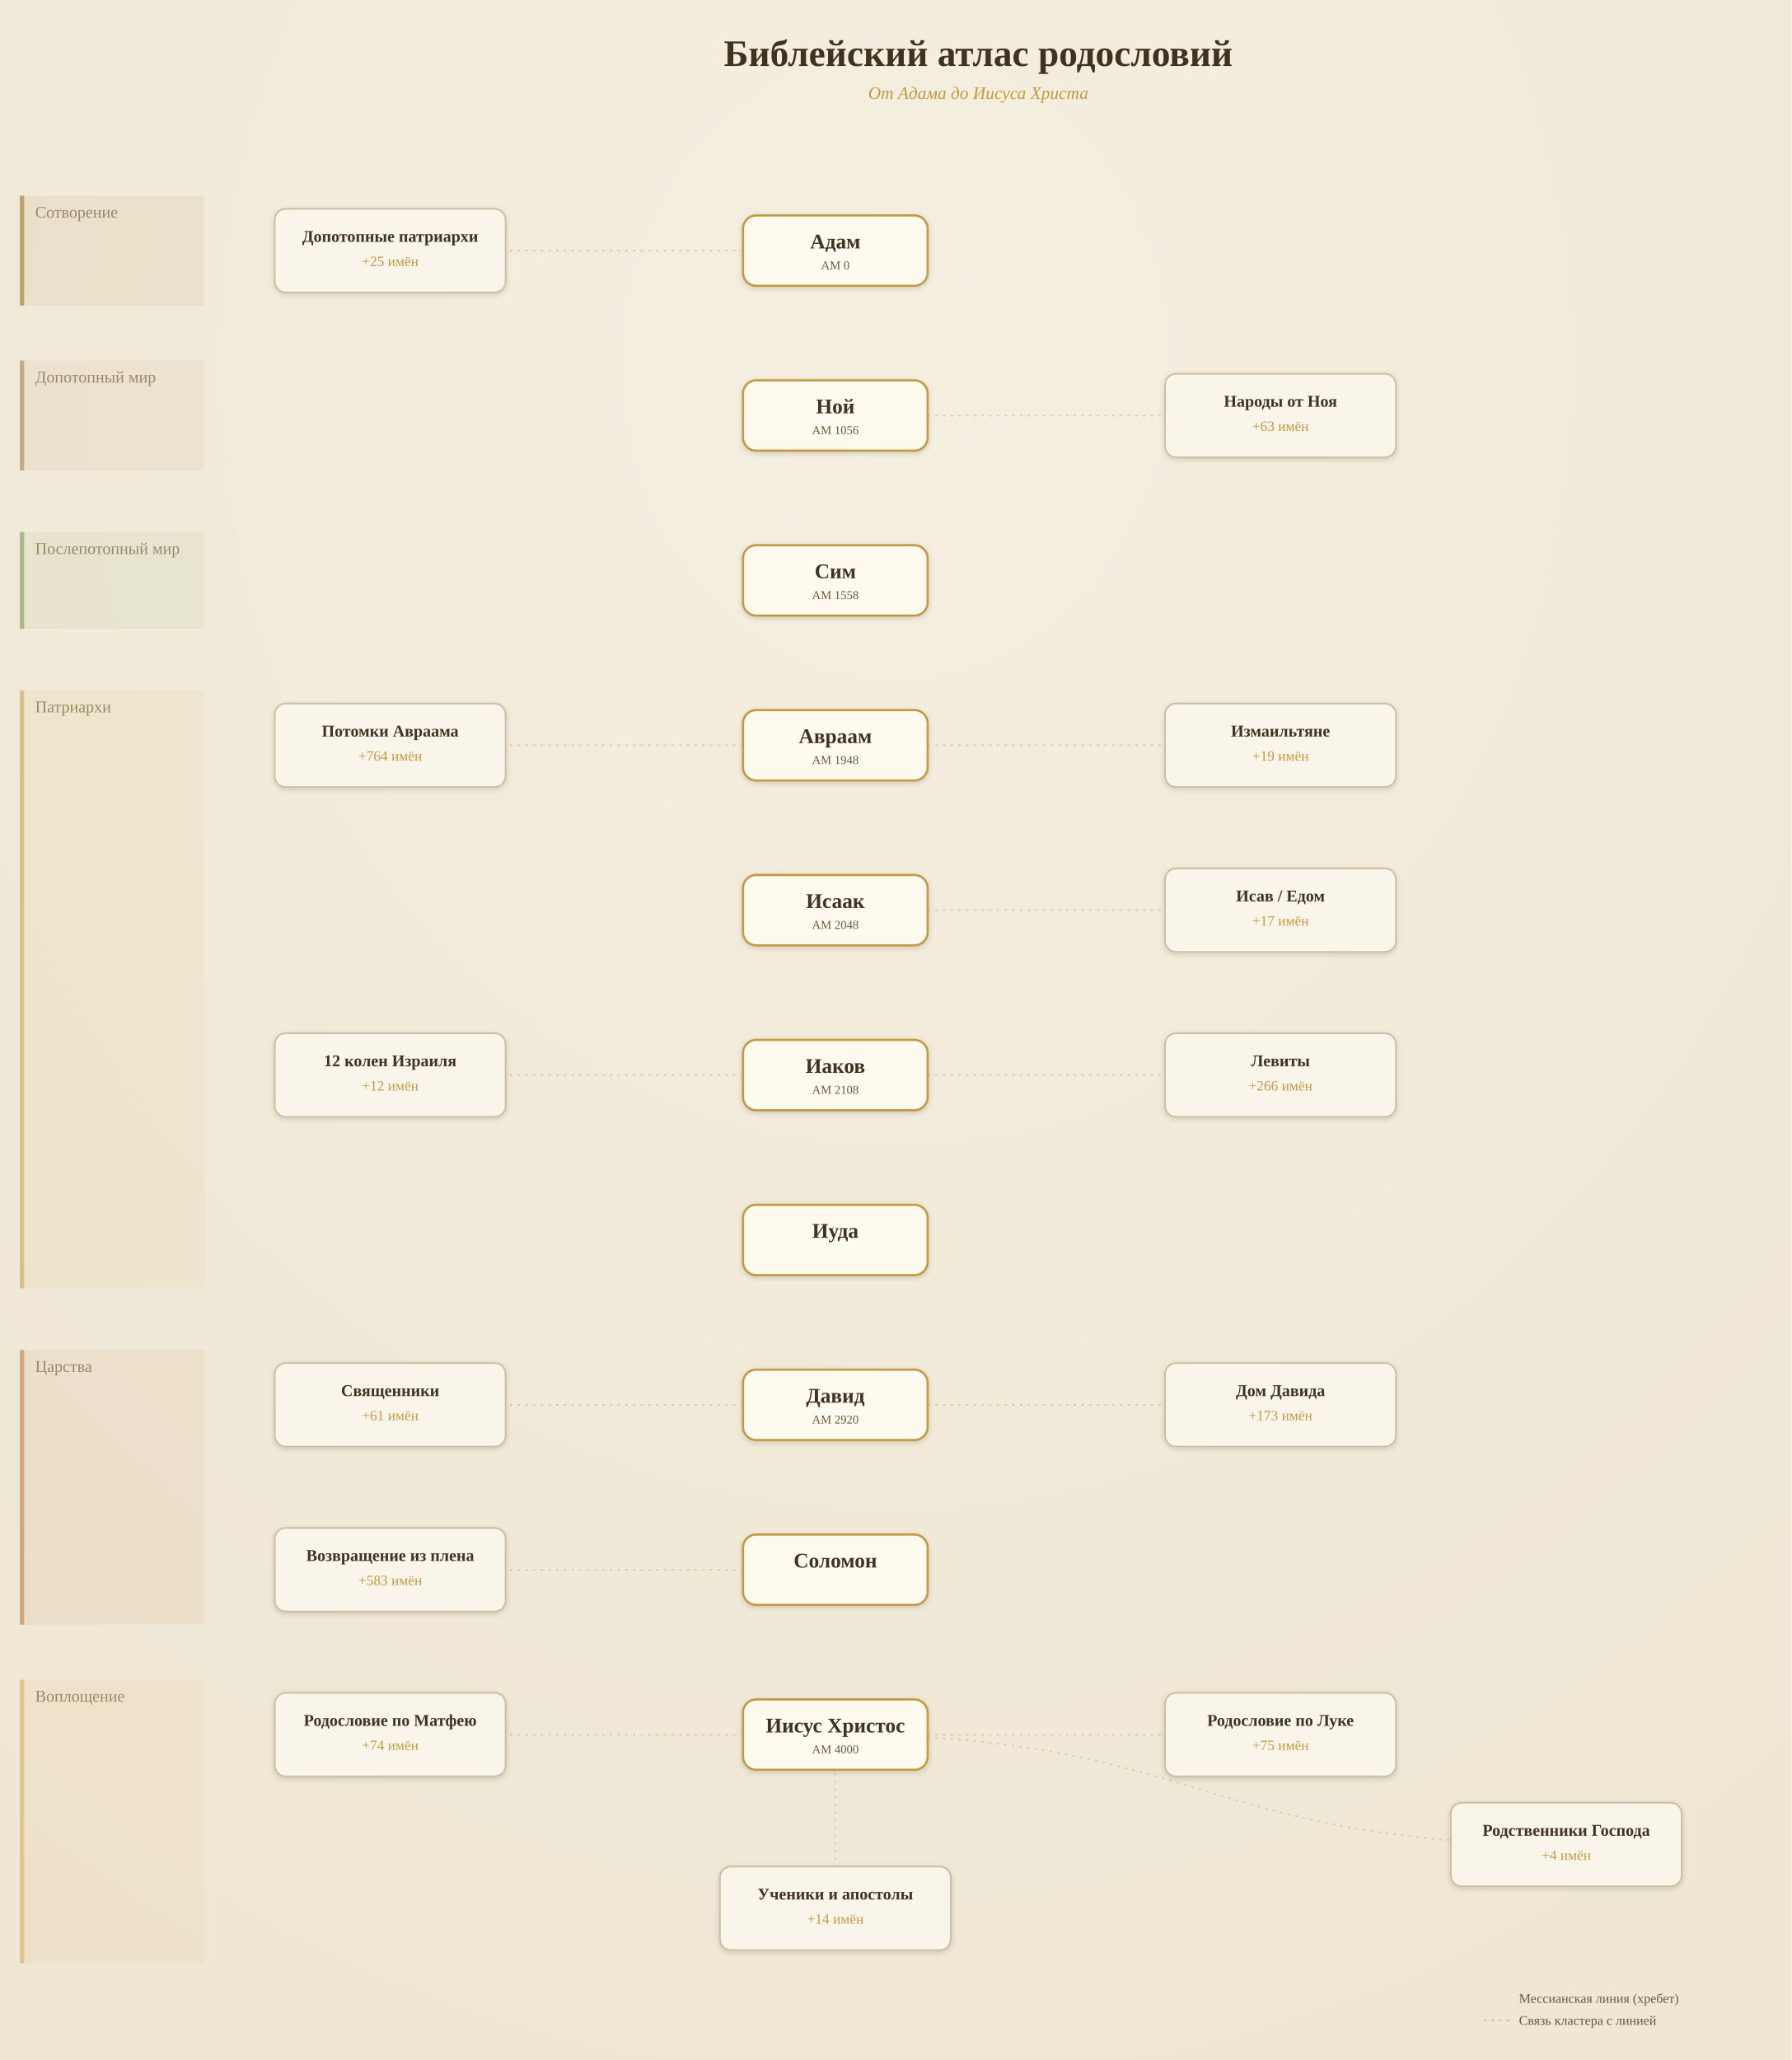
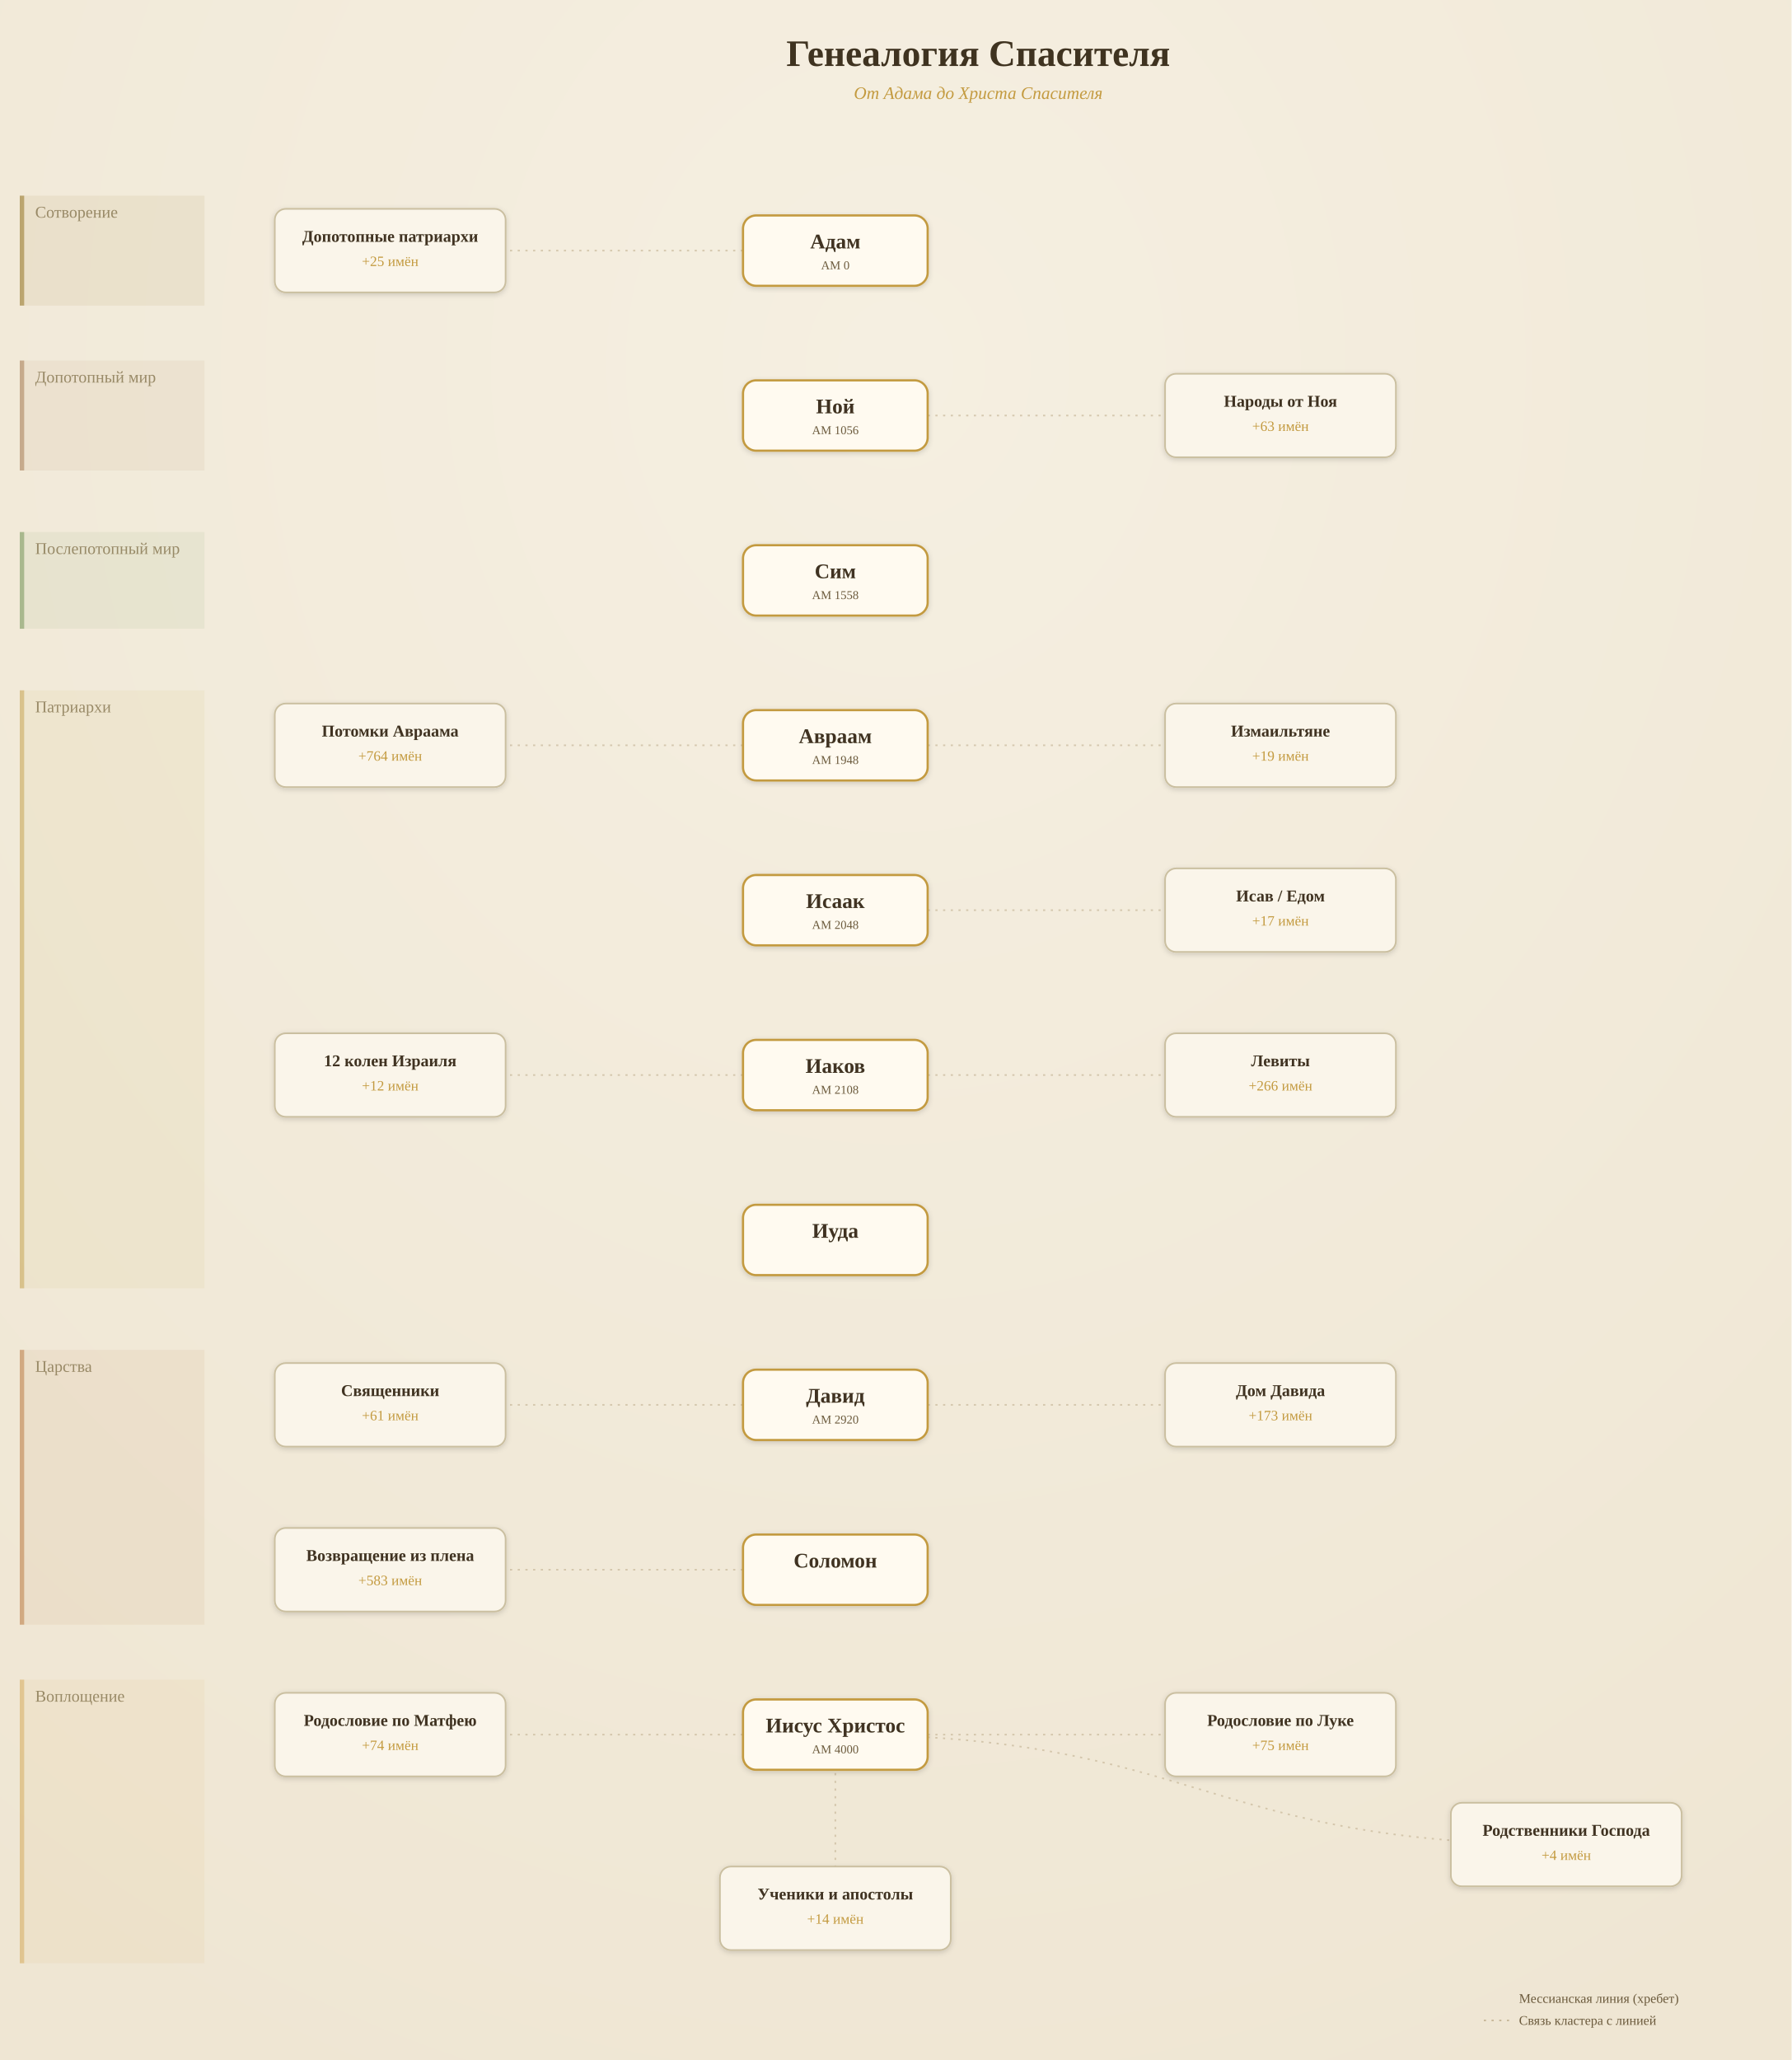
- <svg xmlns="http://www.w3.org/2000/svg" viewBox="-760 -153 1630 1874" width="1630" height="1874" font-family="Georgia, 'Times New Roman', serif" role="img" aria-label="Библейский атлас родословий — обзорная схема L0">
+ <svg xmlns="http://www.w3.org/2000/svg" viewBox="-760 -153 1630 1874" width="1630" height="1874" font-family="Georgia, 'Times New Roman', serif" role="img" aria-label="Генеалогия Спасителя — обзорная схема L0">
  <defs>
    <radialGradient id="parch" cx="50%" cy="18%" r="90%">
      <stop offset="0%" stop-color="#f5efe1" />
      <stop offset="100%" stop-color="#efe6d3" />
    </radialGradient>
    <linearGradient id="goldline" x1="0" y1="0" x2="0" y2="1">
      <stop offset="0%" stop-color="#d8b060" />
      <stop offset="100%" stop-color="#c39a3f" />
    </linearGradient>
    <filter id="soft">
      <feDropShadow dx="0" dy="1.5" stdDeviation="2.2" flood-color="#000" flood-opacity="0.16" />
    </filter>
  </defs>
  <rect x="-760" y="-153" width="1630" height="1874" fill="url(#parch)" />
  <rect x="-742" y="25.0" width="168" height="100.0" fill="#8B6914" opacity="0.08" />
  <rect x="-742" y="25.0" width="4" height="100.0" fill="#8B6914" opacity="0.5" />
  <text x="-728" y="45.0" font-size="15" fill="#8a7a55" opacity="0.85">Сотворение</text>
  <rect x="-742" y="175.0" width="168" height="100.0" fill="#A0734A" opacity="0.08" />
  <rect x="-742" y="175.0" width="4" height="100.0" fill="#A0734A" opacity="0.5" />
  <text x="-728" y="195.0" font-size="15" fill="#8a7a55" opacity="0.85">Допотопный мир</text>
  <rect x="-742" y="331.0" width="168" height="88.0" fill="#6B8E4E" opacity="0.08" />
  <rect x="-742" y="331.0" width="4" height="88.0" fill="#6B8E4E" opacity="0.5" />
  <text x="-728" y="351.0" font-size="15" fill="#8a7a55" opacity="0.85">Послепотопный мир</text>
  <rect x="-742" y="475.0" width="168" height="544.0" fill="#C4A04A" opacity="0.08" />
  <rect x="-742" y="475.0" width="4" height="544.0" fill="#C4A04A" opacity="0.5" />
  <text x="-728" y="495.0" font-size="15" fill="#8a7a55" opacity="0.85">Патриархи</text>
  <rect x="-742" y="1075.0" width="168" height="250.0" fill="#B8743A" opacity="0.08" />
  <rect x="-742" y="1075.0" width="4" height="250.0" fill="#B8743A" opacity="0.5" />
  <text x="-728" y="1095.0" font-size="15" fill="#8a7a55" opacity="0.85">Царства</text>
  <rect x="-742" y="1375.0" width="168" height="258.0" fill="#D4A857" opacity="0.08" />
  <rect x="-742" y="1375.0" width="4" height="258.0" fill="#D4A857" opacity="0.5" />
  <text x="-728" y="1395.0" font-size="15" fill="#8a7a55" opacity="0.85">Воплощение</text>
-   <text x="130" y="-93" text-anchor="middle" font-size="34" fill="#3f3320" font-weight="bold">Библейский атлас родословий</text>
-   <text x="130" y="-63" text-anchor="middle" font-size="16" fill="#c39a3f" font-style="italic">От Адама до Иисуса Христа</text>
+   <text x="130" y="-93" text-anchor="middle" font-size="34" fill="#3f3320" font-weight="bold">Генеалогия Спасителя</text>
+   <text x="130" y="-63" text-anchor="middle" font-size="16" fill="#c39a3f" font-style="italic">От Адама до Христа Спасителя</text>
  <line x1="0" y1="75" x2="0" y2="1425" stroke="url(#goldline)" stroke-width="6" stroke-linecap="round" opacity="0.55" />
  <line x1="0" y1="107" x2="0" y2="193" stroke="url(#goldline)" stroke-width="4" stroke-linecap="round" />
  <line x1="0" y1="257" x2="0" y2="343" stroke="url(#goldline)" stroke-width="4" stroke-linecap="round" />
  <line x1="0" y1="407" x2="0" y2="493" stroke="url(#goldline)" stroke-width="4" stroke-linecap="round" />
  <line x1="0" y1="557" x2="0" y2="643" stroke="url(#goldline)" stroke-width="4" stroke-linecap="round" />
  <line x1="0" y1="707" x2="0" y2="793" stroke="url(#goldline)" stroke-width="4" stroke-linecap="round" />
  <line x1="0" y1="857" x2="0" y2="943" stroke="url(#goldline)" stroke-width="4" stroke-linecap="round" />
  <line x1="0" y1="1007" x2="0" y2="1093" stroke="url(#goldline)" stroke-width="4" stroke-linecap="round" />
  <line x1="0" y1="1157" x2="0" y2="1243" stroke="url(#goldline)" stroke-width="4" stroke-linecap="round" />
  <line x1="0" y1="1307" x2="0" y2="1393" stroke="url(#goldline)" stroke-width="4" stroke-linecap="round" />
  <path d="M 0 75 C -202.5 75, -202.5 75, -405 75" fill="none" stroke="#c8b89a" stroke-width="1.5" stroke-dasharray="2 5" opacity="0.7" />
  <path d="M 0 225 C 202.5 225, 202.5 225, 405 225" fill="none" stroke="#c8b89a" stroke-width="1.5" stroke-dasharray="2 5" opacity="0.7" />
  <path d="M 0 525 C -202.5 525, -202.5 525, -405 525" fill="none" stroke="#c8b89a" stroke-width="1.5" stroke-dasharray="2 5" opacity="0.7" />
  <path d="M 0 525 C 202.5 525, 202.5 525, 405 525" fill="none" stroke="#c8b89a" stroke-width="1.5" stroke-dasharray="2 5" opacity="0.7" />
  <path d="M 0 675 C 202.5 675, 202.5 675, 405 675" fill="none" stroke="#c8b89a" stroke-width="1.5" stroke-dasharray="2 5" opacity="0.7" />
  <path d="M 0 825 C -202.5 825, -202.5 825, -405 825" fill="none" stroke="#c8b89a" stroke-width="1.5" stroke-dasharray="2 5" opacity="0.7" />
  <path d="M 0 825 C 202.5 825, 202.5 825, 405 825" fill="none" stroke="#c8b89a" stroke-width="1.5" stroke-dasharray="2 5" opacity="0.7" />
  <path d="M 0 1125 C -202.5 1125, -202.5 1125, -405 1125" fill="none" stroke="#c8b89a" stroke-width="1.5" stroke-dasharray="2 5" opacity="0.7" />
  <path d="M 0 1125 C 202.5 1125, 202.5 1125, 405 1125" fill="none" stroke="#c8b89a" stroke-width="1.5" stroke-dasharray="2 5" opacity="0.7" />
  <path d="M 0 1275 C -202.5 1275, -202.5 1275, -405 1275" fill="none" stroke="#c8b89a" stroke-width="1.5" stroke-dasharray="2 5" opacity="0.7" />
  <path d="M 0 1425 C -202.5 1425, -202.5 1425, -405 1425" fill="none" stroke="#c8b89a" stroke-width="1.5" stroke-dasharray="2 5" opacity="0.7" />
  <path d="M 0 1425 C 202.5 1425, 202.5 1425, 405 1425" fill="none" stroke="#c8b89a" stroke-width="1.5" stroke-dasharray="2 5" opacity="0.7" />
  <path d="M 0 1425 C 332.5 1425, 332.5 1525, 665 1525" fill="none" stroke="#c8b89a" stroke-width="1.5" stroke-dasharray="2 5" opacity="0.7" />
  <path d="M 0 1425 C 0 1425, 0 1583, 0 1583" fill="none" stroke="#c8b89a" stroke-width="1.5" stroke-dasharray="2 5" opacity="0.7" />
  <g filter="url(#soft)">
    <rect x="-84" y="43" width="168" height="64" rx="12" fill="#fffaf0" stroke="#c39a3f" stroke-width="2" />
    <text x="0" y="73" text-anchor="middle" font-size="19" fill="#3f3320" font-weight="bold">Адам</text>
    <text x="0" y="92" text-anchor="middle" font-size="11" fill="#6b5a3c">AM 0</text>
  </g>
  <g filter="url(#soft)">
    <rect x="-84" y="193" width="168" height="64" rx="12" fill="#fffaf0" stroke="#c39a3f" stroke-width="2" />
    <text x="0" y="223" text-anchor="middle" font-size="19" fill="#3f3320" font-weight="bold">Ной</text>
    <text x="0" y="242" text-anchor="middle" font-size="11" fill="#6b5a3c">AM 1056</text>
  </g>
  <g filter="url(#soft)">
    <rect x="-84" y="343" width="168" height="64" rx="12" fill="#fffaf0" stroke="#c39a3f" stroke-width="2" />
    <text x="0" y="373" text-anchor="middle" font-size="19" fill="#3f3320" font-weight="bold">Сим</text>
    <text x="0" y="392" text-anchor="middle" font-size="11" fill="#6b5a3c">AM 1558</text>
  </g>
  <g filter="url(#soft)">
    <rect x="-84" y="493" width="168" height="64" rx="12" fill="#fffaf0" stroke="#c39a3f" stroke-width="2" />
    <text x="0" y="523" text-anchor="middle" font-size="19" fill="#3f3320" font-weight="bold">Авраам</text>
    <text x="0" y="542" text-anchor="middle" font-size="11" fill="#6b5a3c">AM 1948</text>
  </g>
  <g filter="url(#soft)">
    <rect x="-84" y="643" width="168" height="64" rx="12" fill="#fffaf0" stroke="#c39a3f" stroke-width="2" />
    <text x="0" y="673" text-anchor="middle" font-size="19" fill="#3f3320" font-weight="bold">Исаак</text>
    <text x="0" y="692" text-anchor="middle" font-size="11" fill="#6b5a3c">AM 2048</text>
  </g>
  <g filter="url(#soft)">
    <rect x="-84" y="793" width="168" height="64" rx="12" fill="#fffaf0" stroke="#c39a3f" stroke-width="2" />
    <text x="0" y="823" text-anchor="middle" font-size="19" fill="#3f3320" font-weight="bold">Иаков</text>
    <text x="0" y="842" text-anchor="middle" font-size="11" fill="#6b5a3c">AM 2108</text>
  </g>
  <g filter="url(#soft)">
    <rect x="-84" y="943" width="168" height="64" rx="12" fill="#fffaf0" stroke="#c39a3f" stroke-width="2" />
    <text x="0" y="973" text-anchor="middle" font-size="19" fill="#3f3320" font-weight="bold">Иуда</text>
  </g>
  <g filter="url(#soft)">
    <rect x="-84" y="1093" width="168" height="64" rx="12" fill="#fffaf0" stroke="#c39a3f" stroke-width="2" />
    <text x="0" y="1123" text-anchor="middle" font-size="19" fill="#3f3320" font-weight="bold">Давид</text>
    <text x="0" y="1142" text-anchor="middle" font-size="11" fill="#6b5a3c">AM 2920</text>
  </g>
  <g filter="url(#soft)">
    <rect x="-84" y="1243" width="168" height="64" rx="12" fill="#fffaf0" stroke="#c39a3f" stroke-width="2" />
    <text x="0" y="1273" text-anchor="middle" font-size="19" fill="#3f3320" font-weight="bold">Соломон</text>
  </g>
  <g filter="url(#soft)">
    <rect x="-84" y="1393" width="168" height="64" rx="12" fill="#fffaf0" stroke="#c39a3f" stroke-width="2" />
    <text x="0" y="1423" text-anchor="middle" font-size="19" fill="#3f3320" font-weight="bold">Иисус Христос</text>
    <text x="0" y="1442" text-anchor="middle" font-size="11" fill="#6b5a3c">AM 4000</text>
  </g>
  <g filter="url(#soft)">
    <rect x="-510" y="37" width="210" height="76" rx="10" fill="#faf5ea" stroke="#cabfa0" stroke-width="1.5" />
    <text x="-405" y="67" text-anchor="middle" font-size="15" fill="#3f3320" font-weight="bold">Допотопные патриархи</text>
    <text x="-405" y="89" text-anchor="middle" font-size="13" fill="#c39a3f">+25 имён</text>
  </g>
  <g filter="url(#soft)">
    <rect x="300" y="187" width="210" height="76" rx="10" fill="#faf5ea" stroke="#cabfa0" stroke-width="1.5" />
    <text x="405" y="217" text-anchor="middle" font-size="15" fill="#3f3320" font-weight="bold">Народы от Ноя</text>
    <text x="405" y="239" text-anchor="middle" font-size="13" fill="#c39a3f">+63 имён</text>
  </g>
  <g filter="url(#soft)">
    <rect x="-510" y="487" width="210" height="76" rx="10" fill="#faf5ea" stroke="#cabfa0" stroke-width="1.5" />
    <text x="-405" y="517" text-anchor="middle" font-size="15" fill="#3f3320" font-weight="bold">Потомки Авраама</text>
    <text x="-405" y="539" text-anchor="middle" font-size="13" fill="#c39a3f">+764 имён</text>
  </g>
  <g filter="url(#soft)">
    <rect x="300" y="487" width="210" height="76" rx="10" fill="#faf5ea" stroke="#cabfa0" stroke-width="1.5" />
    <text x="405" y="517" text-anchor="middle" font-size="15" fill="#3f3320" font-weight="bold">Измаильтяне</text>
    <text x="405" y="539" text-anchor="middle" font-size="13" fill="#c39a3f">+19 имён</text>
  </g>
  <g filter="url(#soft)">
    <rect x="300" y="637" width="210" height="76" rx="10" fill="#faf5ea" stroke="#cabfa0" stroke-width="1.5" />
    <text x="405" y="667" text-anchor="middle" font-size="15" fill="#3f3320" font-weight="bold">Исав / Едом</text>
    <text x="405" y="689" text-anchor="middle" font-size="13" fill="#c39a3f">+17 имён</text>
  </g>
  <g filter="url(#soft)">
    <rect x="-510" y="787" width="210" height="76" rx="10" fill="#faf5ea" stroke="#cabfa0" stroke-width="1.5" />
    <text x="-405" y="817" text-anchor="middle" font-size="15" fill="#3f3320" font-weight="bold">12 колен Израиля</text>
    <text x="-405" y="839" text-anchor="middle" font-size="13" fill="#c39a3f">+12 имён</text>
  </g>
  <g filter="url(#soft)">
    <rect x="300" y="787" width="210" height="76" rx="10" fill="#faf5ea" stroke="#cabfa0" stroke-width="1.5" />
    <text x="405" y="817" text-anchor="middle" font-size="15" fill="#3f3320" font-weight="bold">Левиты</text>
    <text x="405" y="839" text-anchor="middle" font-size="13" fill="#c39a3f">+266 имён</text>
  </g>
  <g filter="url(#soft)">
    <rect x="-510" y="1087" width="210" height="76" rx="10" fill="#faf5ea" stroke="#cabfa0" stroke-width="1.5" />
    <text x="-405" y="1117" text-anchor="middle" font-size="15" fill="#3f3320" font-weight="bold">Священники</text>
    <text x="-405" y="1139" text-anchor="middle" font-size="13" fill="#c39a3f">+61 имён</text>
  </g>
  <g filter="url(#soft)">
    <rect x="300" y="1087" width="210" height="76" rx="10" fill="#faf5ea" stroke="#cabfa0" stroke-width="1.5" />
    <text x="405" y="1117" text-anchor="middle" font-size="15" fill="#3f3320" font-weight="bold">Дом Давида</text>
    <text x="405" y="1139" text-anchor="middle" font-size="13" fill="#c39a3f">+173 имён</text>
  </g>
  <g filter="url(#soft)">
    <rect x="-510" y="1237" width="210" height="76" rx="10" fill="#faf5ea" stroke="#cabfa0" stroke-width="1.5" />
    <text x="-405" y="1267" text-anchor="middle" font-size="15" fill="#3f3320" font-weight="bold">Возвращение из плена</text>
    <text x="-405" y="1289" text-anchor="middle" font-size="13" fill="#c39a3f">+583 имён</text>
  </g>
  <g filter="url(#soft)">
    <rect x="-510" y="1387" width="210" height="76" rx="10" fill="#faf5ea" stroke="#cabfa0" stroke-width="1.5" />
    <text x="-405" y="1417" text-anchor="middle" font-size="15" fill="#3f3320" font-weight="bold">Родословие по Матфею</text>
    <text x="-405" y="1439" text-anchor="middle" font-size="13" fill="#c39a3f">+74 имён</text>
  </g>
  <g filter="url(#soft)">
    <rect x="300" y="1387" width="210" height="76" rx="10" fill="#faf5ea" stroke="#cabfa0" stroke-width="1.5" />
    <text x="405" y="1417" text-anchor="middle" font-size="15" fill="#3f3320" font-weight="bold">Родословие по Луке</text>
    <text x="405" y="1439" text-anchor="middle" font-size="13" fill="#c39a3f">+75 имён</text>
  </g>
  <g filter="url(#soft)">
    <rect x="560" y="1487" width="210" height="76" rx="10" fill="#faf5ea" stroke="#cabfa0" stroke-width="1.5" />
    <text x="665" y="1517" text-anchor="middle" font-size="15" fill="#3f3320" font-weight="bold">Родственники Господа</text>
    <text x="665" y="1539" text-anchor="middle" font-size="13" fill="#c39a3f">+4 имён</text>
  </g>
  <g filter="url(#soft)">
    <rect x="-105" y="1545" width="210" height="76" rx="10" fill="#faf5ea" stroke="#cabfa0" stroke-width="1.5" />
    <text x="0" y="1575" text-anchor="middle" font-size="15" fill="#3f3320" font-weight="bold">Ученики и апостолы</text>
    <text x="0" y="1597" text-anchor="middle" font-size="13" fill="#c39a3f">+14 имён</text>
  </g>
  <g font-size="12" fill="#6b5a3c">
    <line x1="590" y1="1665" x2="614" y2="1665" stroke="url(#goldline)" stroke-width="4" />
    <text x="622" y="1669">Мессианская линия (хребет)</text>
    <line x1="590" y1="1685" x2="614" y2="1685" stroke="#c8b89a" stroke-width="1.5" stroke-dasharray="2 5" />
    <text x="622" y="1689">Связь кластера с линией</text>
  </g>
</svg>
